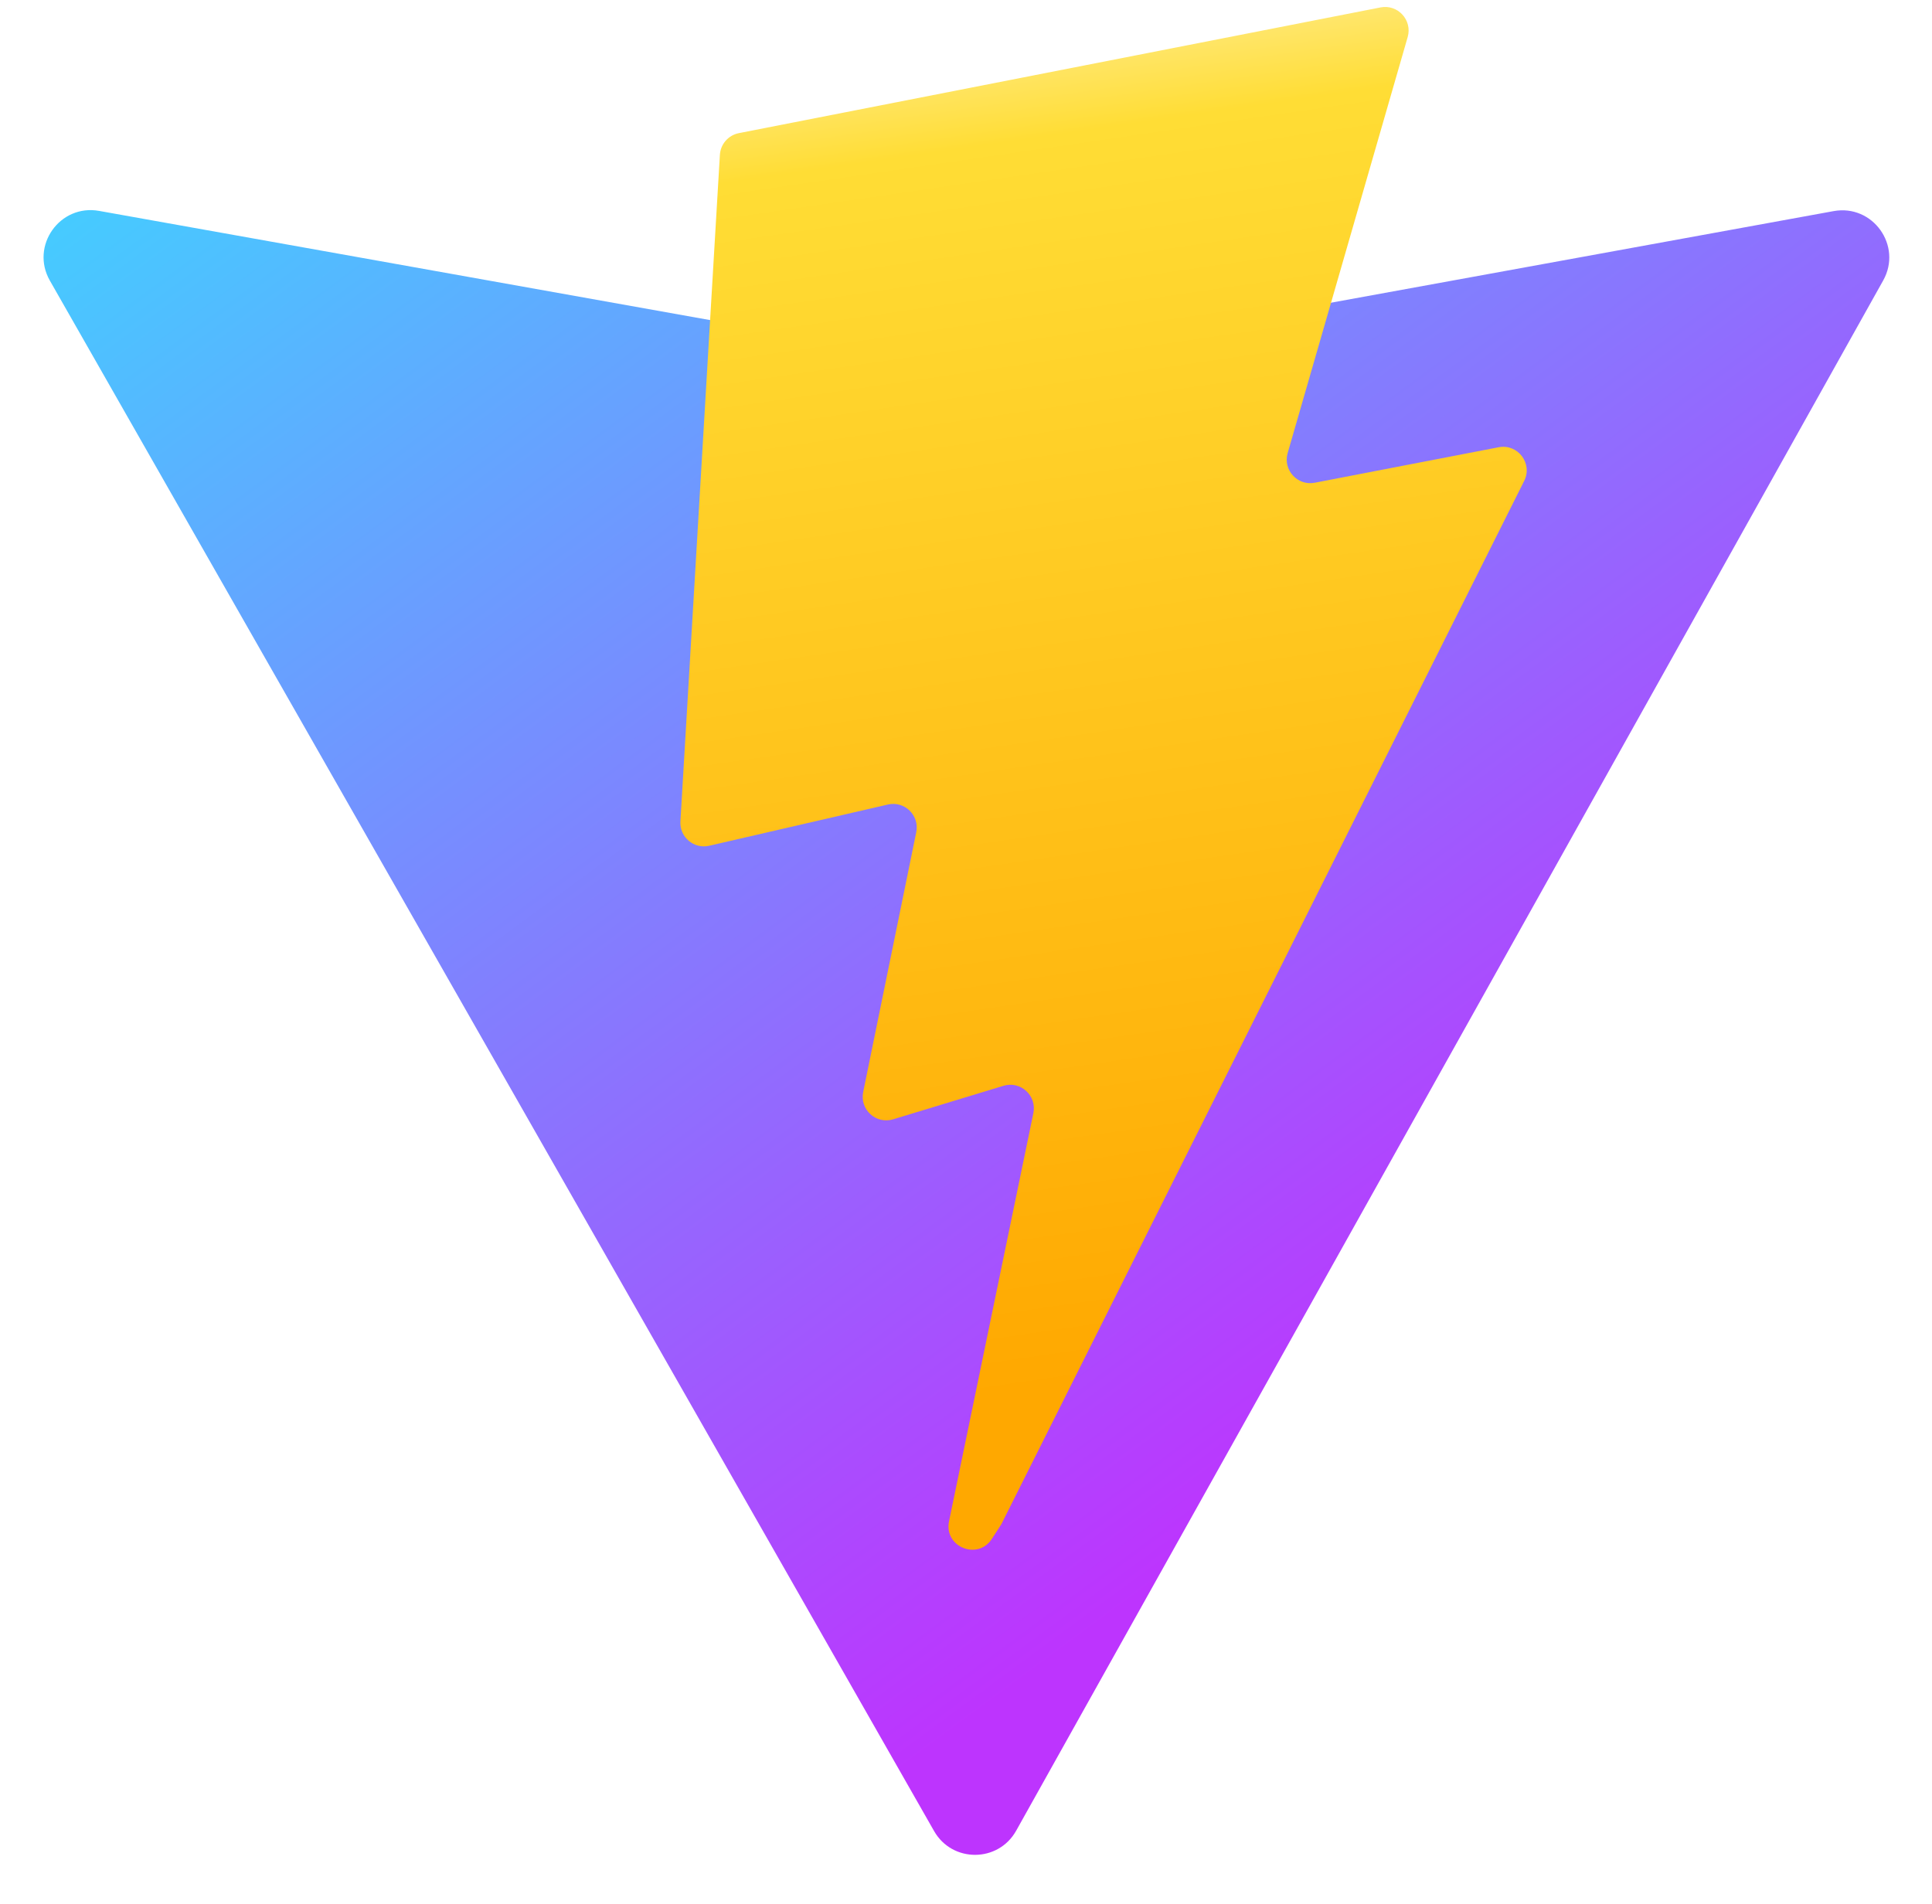
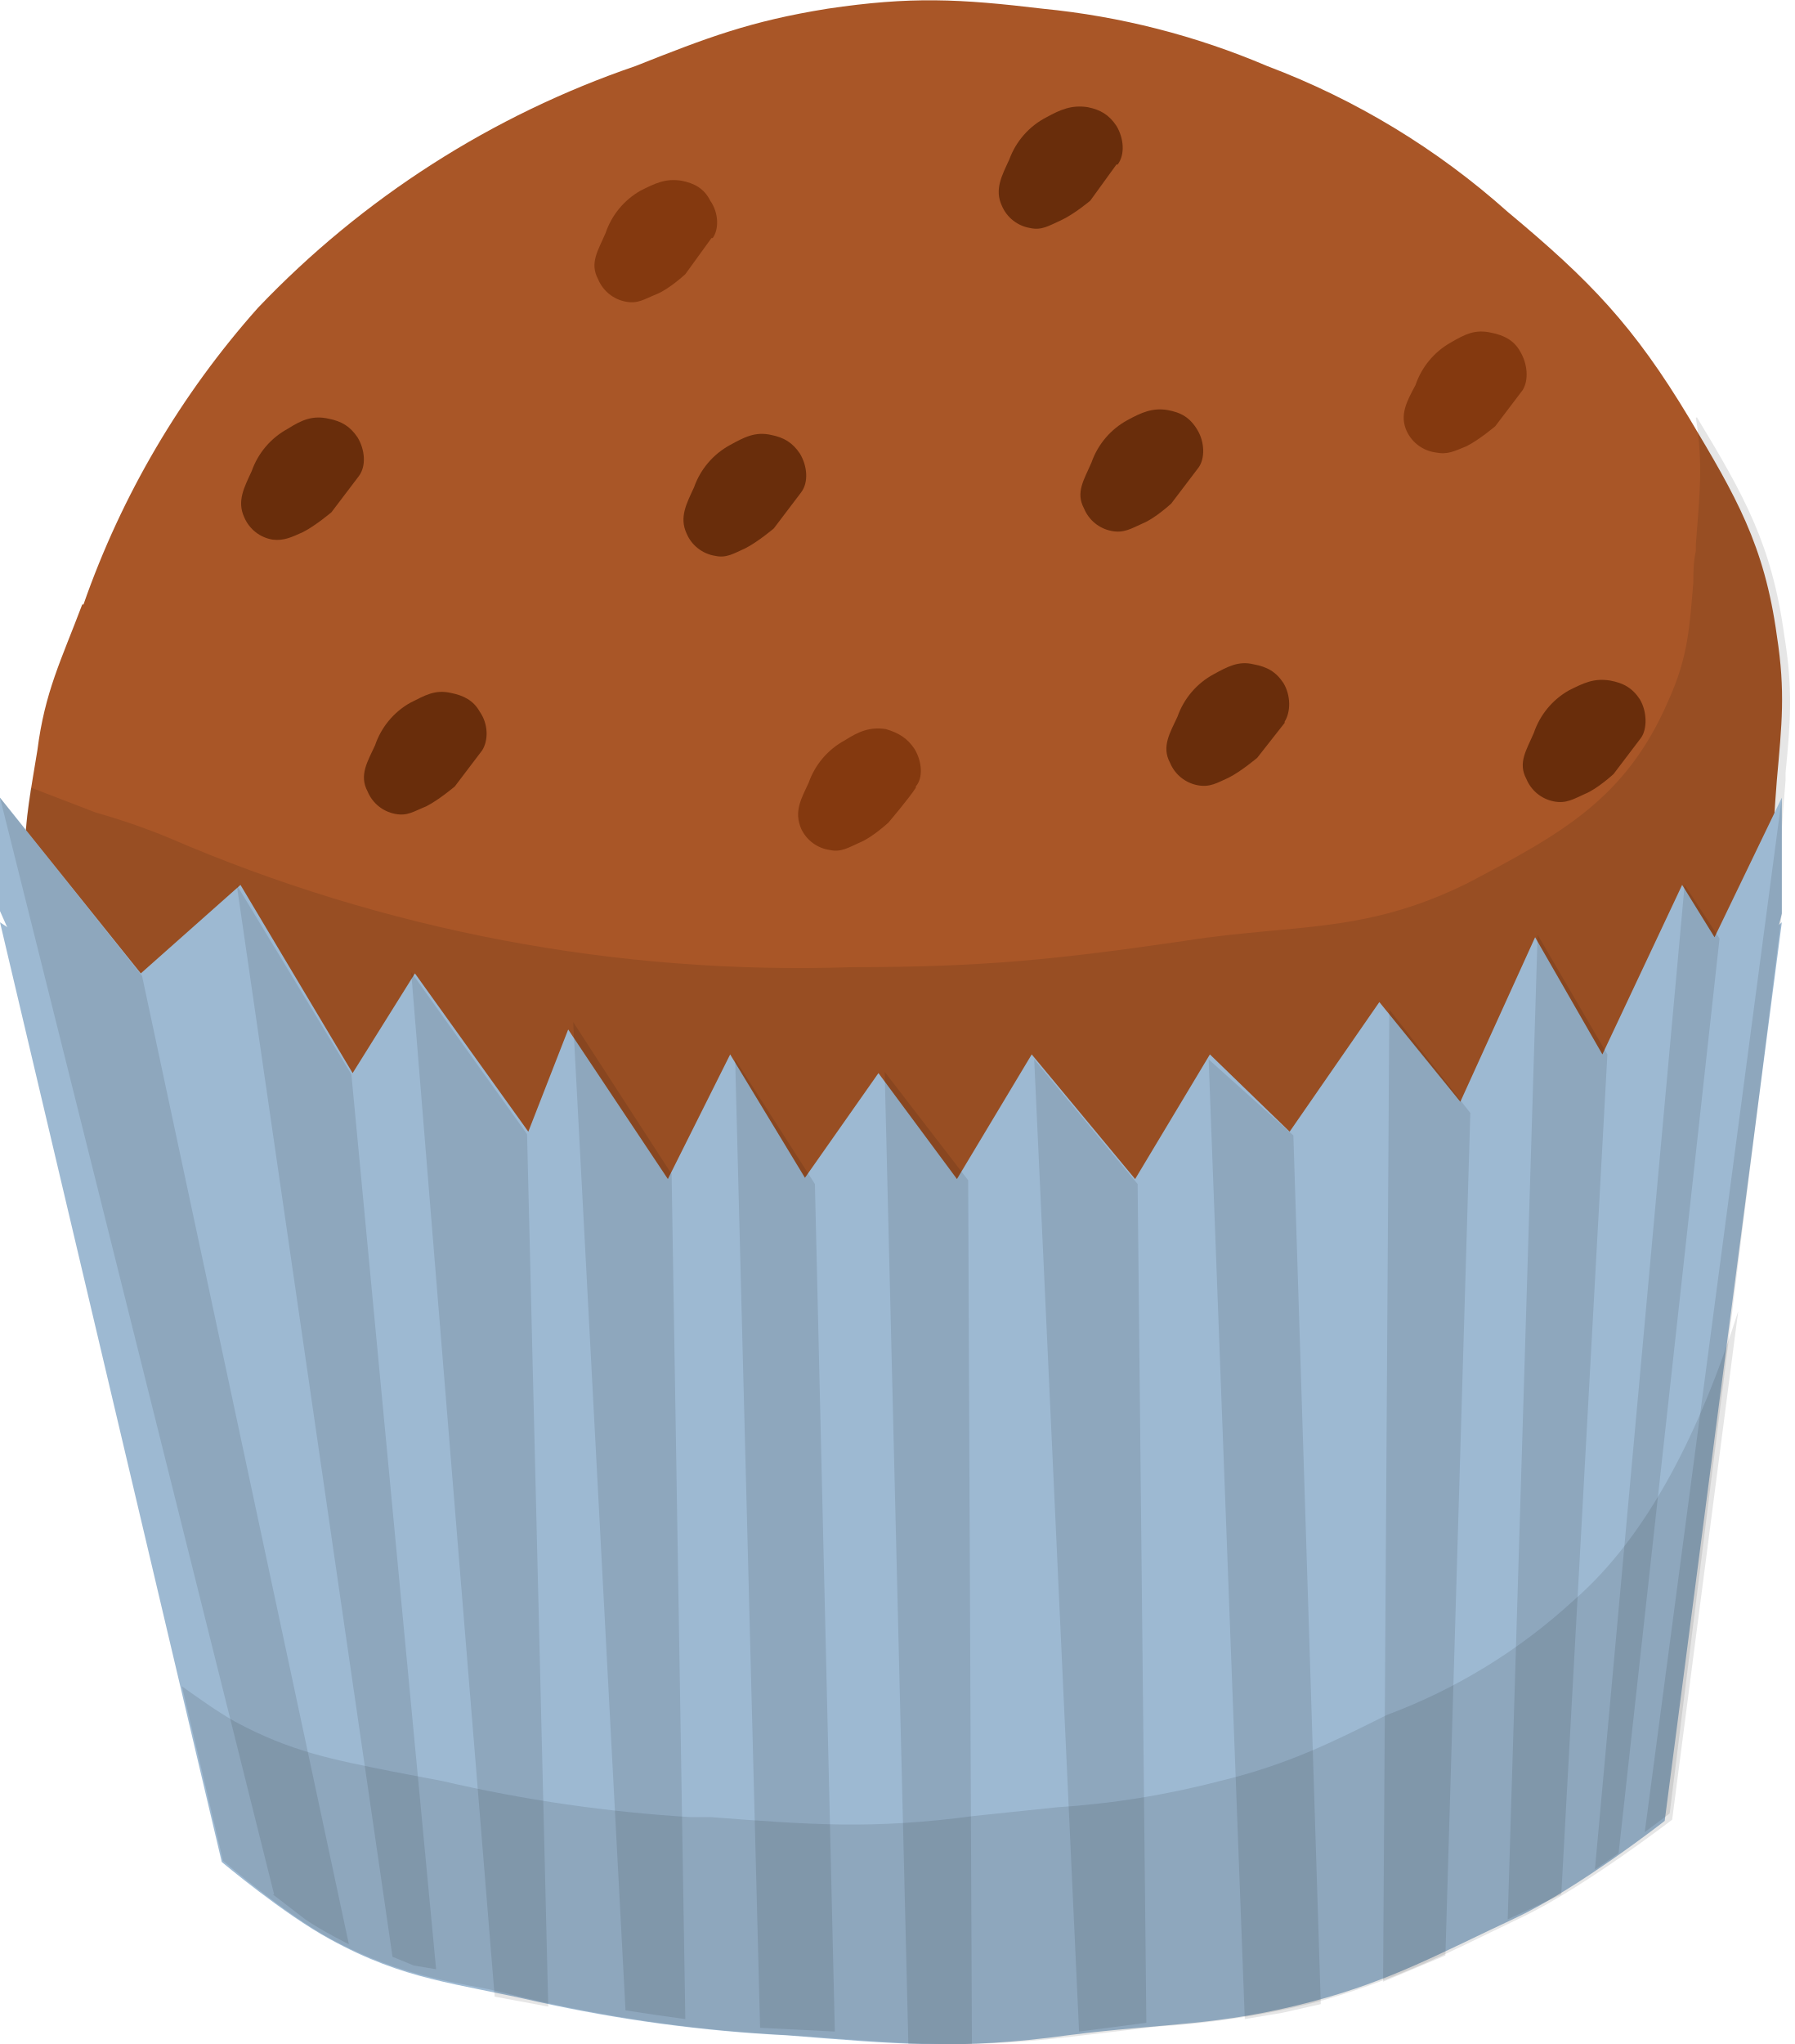
- <svg xmlns="http://www.w3.org/2000/svg" width="410" height="404" viewBox="0 0 410 404" fill="none">
-   <path d="M399.641 59.525L215.643 388.545C211.844 395.338 202.084 395.378 198.228 388.618L10.582 59.556C6.381 52.19 12.68 43.267 21.028 44.759L205.223 77.682C206.398 77.892 207.601 77.89 208.776 77.676L389.119 44.806C397.439 43.289 403.768 52.143 399.641 59.525Z" fill="url(#paint0_linear)" />
-   <path d="M292.965 1.574L156.801 28.255C154.563 28.694 152.906 30.59 152.771 32.866L144.395 174.33C144.198 177.662 147.258 180.248 150.51 179.498L188.42 170.749C191.967 169.931 195.172 173.055 194.443 176.622L183.18 231.775C182.422 235.487 185.907 238.661 189.532 237.56L212.947 230.446C216.577 229.344 220.065 232.527 219.297 236.242L201.398 322.875C200.278 328.294 207.486 331.249 210.492 326.603L212.5 323.5L323.454 102.072C325.312 98.365 322.108 94.137 318.036 94.923L279.014 102.454C275.347 103.161 272.227 99.746 273.262 96.158L298.731 7.867C299.767 4.273 296.636 0.855 292.965 1.574Z" fill="url(#paint1_linear)" />
-   <defs>
-     <linearGradient id="paint0_linear" x1="6" y1="33" x2="235" y2="344" gradientUnits="userSpaceOnUse">
-       <stop stop-color="#41D1FF" />
-       <stop offset="1" stop-color="#BD34FE" />
-     </linearGradient>
-     <linearGradient id="paint1_linear" x1="194.651" y1="8.818" x2="236.076" y2="292.989" gradientUnits="userSpaceOnUse">
-       <stop stop-color="#FFEA83" />
-       <stop offset="0.083" stop-color="#FFDD35" />
-       <stop offset="1" stop-color="#FFA800" />
-     </linearGradient>
-   </defs>
+ <svg xmlns="http://www.w3.org/2000/svg" width="144" height="164" fill="none">
+   <path d="M6.6 48.5c-1.7 4.5-3 7-3.6 11.7-1 6.1-2 10.5 1 16 3.6 6.5 9.8 6.3 16.6 9.4A126.2 126.2 0 0 0 75.2 96c10.4 0 16.3-.6 26.5-2.1 9-1.3 14.6-.5 22.6-4.6 7.5-4 12.8-6.8 16.2-14.7 1.9-4.3 1.7-7.2 2.1-12 .4-4.5.7-7.1 0-11.6-1-7.3-3.3-11.2-7-17.4-4.5-7.5-8-11.1-14.6-16.6a61.6 61.6 0 0 0-19.3-11.7 61 61 0 0 0-18-4.6C77-.1 73.1-.3 66.4.7 60.2 1.7 56.8 3 51 5.3a75.7 75.7 0 0 0-30.3 19.4 71 71 0 0 0-14 23.8Z" fill="#A95627" />
+   <path fill-rule="evenodd" clip-rule="evenodd" d="m2.5 63.2 5.2 2a53 53 0 0 1 5.8 2 127.5 127.5 0 0 0 54.9 10.4c10.4 0 16.3-.6 26.6-2.1 2.5-.4 4.7-.6 6.8-.8 5.5-.5 10-.9 15.9-3.8 7.6-4 12.8-6.8 16.2-14.7 1.6-3.5 1.7-6 2-9.5 0-.8 0-1.6.2-2.5v-.5c.3-4 .6-6.4 0-10.2h.1c3.8 6.3 6 10.2 7 17.5.7 4.3.5 6.9.1 11v.6l-.2 2.5c-.2 3.4-.4 6-2 9.5-3.4 7.9-8.6 10.8-16.2 14.7-5.8 3-10.4 3.3-15.8 3.8-2.2.2-4.4.4-6.9.8A161.4 161.4 0 0 1 75.6 96c-10.8 0-17-.2-27.6-2.1-11-2-17.2-3.7-27.3-8.3-2-.9-4-1.5-5.7-2C10.4 82 6.5 80.7 4 76c-2.6-4.5-2.2-8.3-1.5-13Z" fill="#000" fill-opacity=".1" />
+   <path d="M0 64v9.1l8.8 19.8 24.5 11.7 43.6 4.4 43-8.6 20.3-15.8 2.8-11.3V64l-5.4 11.2L135 71l-6.4 13.6-5.4-9.4-6 13.2-6.5-8-7.2 10.4-6.4-6.2-6 10-8.3-10-6 10-6.3-8.5-5.9 8.4-6-9.9-5 10-8-12-3.2 8.2-9.1-12.7-5 8-9-15.1-8 7.1L0 64Z" fill="#9DB9D2" />
+   <path d="M17.8 149.4 0 74l17.8 11.9 21.2 9 24 2.6h22.7l19.6-2.6 16.3-5.1 12-7.4L143 74l-9.4 72.1s-6.9 5.4-12 7.8c-6 2.8-9.9 5-16.3 6.7-7.6 2-11.8 1.7-19.6 2.7-8.7 1.2-13.8.7-22.6 0a120 120 0 0 1-20-2.7c-6.5-1.5-10.6-1.7-16.6-5-3.7-2-8.7-6.2-8.7-6.2Z" fill="#9DB9D2" />
+   <path fill-rule="evenodd" clip-rule="evenodd" d="m14.6 135.3 3.3 14s5 4.3 8.7 6.3c4.7 2.5 8.2 3.2 12.6 4l4.2 1a120 120 0 0 0 20 2.7l1.6.1c7.9.6 12.8 1 21.1 0l6.8-.8a69 69 0 0 0 12.9-2c5.3-1.5 9-3.2 13.5-5.4l2.9-1.4c5-2.4 12-7.8 12-7.8l5.3-40.8c-3 9.5-7.2 18-13.2 23.2a45.7 45.7 0 0 1-15 9.2c-4.4 2.2-8 4-13.4 5.3a69 69 0 0 1-13 2.1l-6.7.7c-8.2 1.1-13.2.7-21.1.1h-1.6a120 120 0 0 1-20-2.9l-4.2-.8c-4.4-.9-7.9-1.5-12.5-4-1.4-.8-2.8-1.8-4.2-2.8Z" fill="#000" fill-opacity=".1" />
+   <path d="m64.3 39.5-2.2 2.9s-1.3 1.1-2.3 1.6c-.9.4-1.5.8-2.4.6a3 3 0 0 1-2.3-1.8c-.6-1.3 0-2.4.6-3.7a6.2 6.2 0 0 1 2.9-3.4c1.1-.6 2-1.1 3.3-.8 1 .2 1.7.6 2.3 1.5.6 1 .7 2.3.1 3.1ZM103.1 58l-2.2 2.8s-1.3 1.1-2.3 1.6c-.9.4-1.5.8-2.5.6a3 3 0 0 1-2.2-1.8c-.7-1.3 0-2.4.6-3.7a6.2 6.2 0 0 1 2.9-3.4c1.1-.6 2-1.1 3.2-.8 1.1.2 1.8.6 2.4 1.5.6 1 .6 2.3.1 3.1ZM131.7 59.2l-2.2 2.9s-1.3 1.2-2.3 1.6c-.9.4-1.5.8-2.5.6a3 3 0 0 1-2.2-1.8c-.7-1.3 0-2.3.6-3.7a6.2 6.2 0 0 1 2.8-3.4c1.2-.6 2-1 3.3-.8 1.1.2 1.8.6 2.4 1.5.6 1 .6 2.4.1 3.1Z" fill="#692D0B" />
+   <path d="m122.2 31.3-2.2 2.9s-1.3 1.1-2.3 1.6c-1 .4-1.5.7-2.5.5a3 3 0 0 1-2.3-1.7c-.6-1.3 0-2.4.7-3.7a6.2 6.2 0 0 1 2.8-3.4c1.2-.7 2-1.1 3.3-.8 1 .2 1.8.6 2.3 1.5.6 1 .7 2.3.2 3.1ZM73.5 63.2c-.5.8-2.2 2.8-2.2 2.8S70 67.2 69 67.6c-.9.4-1.5.8-2.4.6a3 3 0 0 1-2.3-1.7c-.6-1.4 0-2.4.6-3.7a6.2 6.2 0 0 1 2.9-3.4c1.1-.7 2-1.1 3.3-.9 1 .3 1.7.7 2.3 1.6.6 1 .7 2.3.1 3Z" fill="#84390F" />
+   <path d="m38.7 60.2-2.2 2.9s-1.3 1.1-2.3 1.6c-1 .4-1.5.8-2.5.6a3 3 0 0 1-2.2-1.8c-.7-1.3 0-2.4.6-3.7a6.2 6.2 0 0 1 2.8-3.4c1.2-.6 2-1.1 3.3-.8 1 .2 1.8.6 2.3 1.5.7 1 .7 2.3.2 3.1ZM28.8 38.2l-2.2 2.9s-1.3 1.1-2.3 1.6c-.9.4-1.5.7-2.4.6a3 3 0 0 1-2.3-1.8c-.6-1.3 0-2.4.6-3.7a6.2 6.2 0 0 1 2.9-3.4c1.1-.7 2-1.1 3.3-.8 1 .2 1.7.6 2.3 1.5.6 1 .7 2.3.1 3.1Z" fill="#692D0B" />
+   <path d="M57.1 19.1 55 22s-1.3 1.2-2.3 1.6c-1 .4-1.5.8-2.5.6a3 3 0 0 1-2.2-1.8c-.7-1.3 0-2.3.6-3.7a6.2 6.2 0 0 1 2.8-3.4c1.2-.6 2-1 3.3-.8 1 .2 1.8.6 2.3 1.6.7 1 .7 2.3.2 3Z" fill="#84390F" />
+   <path d="m89.6 13.2-2.1 2.9s-1.3 1.1-2.4 1.6c-.9.4-1.5.8-2.4.6a3 3 0 0 1-2.3-1.8c-.6-1.3 0-2.4.6-3.7A6.2 6.2 0 0 1 84 9.4c1.1-.6 2-1 3.3-.8 1 .2 1.7.6 2.3 1.5.6 1 .7 2.3.1 3.1ZM96.2 37.5 94 40.4s-1.3 1.2-2.3 1.6c-.9.4-1.5.8-2.5.6a3 3 0 0 1-2.2-1.8c-.7-1.3 0-2.3.6-3.7a6.2 6.2 0 0 1 2.9-3.4c1.1-.6 2-1 3.2-.8 1.1.2 1.8.6 2.4 1.6.6 1 .6 2.3.1 3Z" fill="#692D0B" />
+   <path d="M42.3 91 33 78l6.7 82.2 4.3.8-1.7-70ZM53.9 94.2 46 82l4.2 79.3a208.7 208.7 0 0 0 4.8.7l-1.1-67.8ZM65.4 95 59 85l2 77.7 6 .3-1.6-68ZM77.7 94.7 71 86l1.9 78H78l-.3-69.3ZM91.3 95 83 85l3.6 78 5.4-.7-.7-67.3ZM103.8 91.1 97 85l2.9 77 3-.5 3.1-.7-2.2-69.7ZM118 89.3l-6.5-8.3-.5 78 5-2.1 2-67.6ZM129 84.6l-5.6-9.6-2.4 79 4.3-2 3.7-67.4ZM138 75.3l-2.8-4.3-7.2 79 1.9-1.3 8.1-73.4ZM143 73.3V64l-11 83 2-1.5 9-72.2ZM31.5 157 19 71l9.2 15.2L35 158l-1.8-.3-1.7-.7ZM22 152 0 64l11.4 14.3L28 156s-2.2-1.1-3.5-2l-2.6-2Z" fill="#000" fill-opacity=".1" />
</svg>
